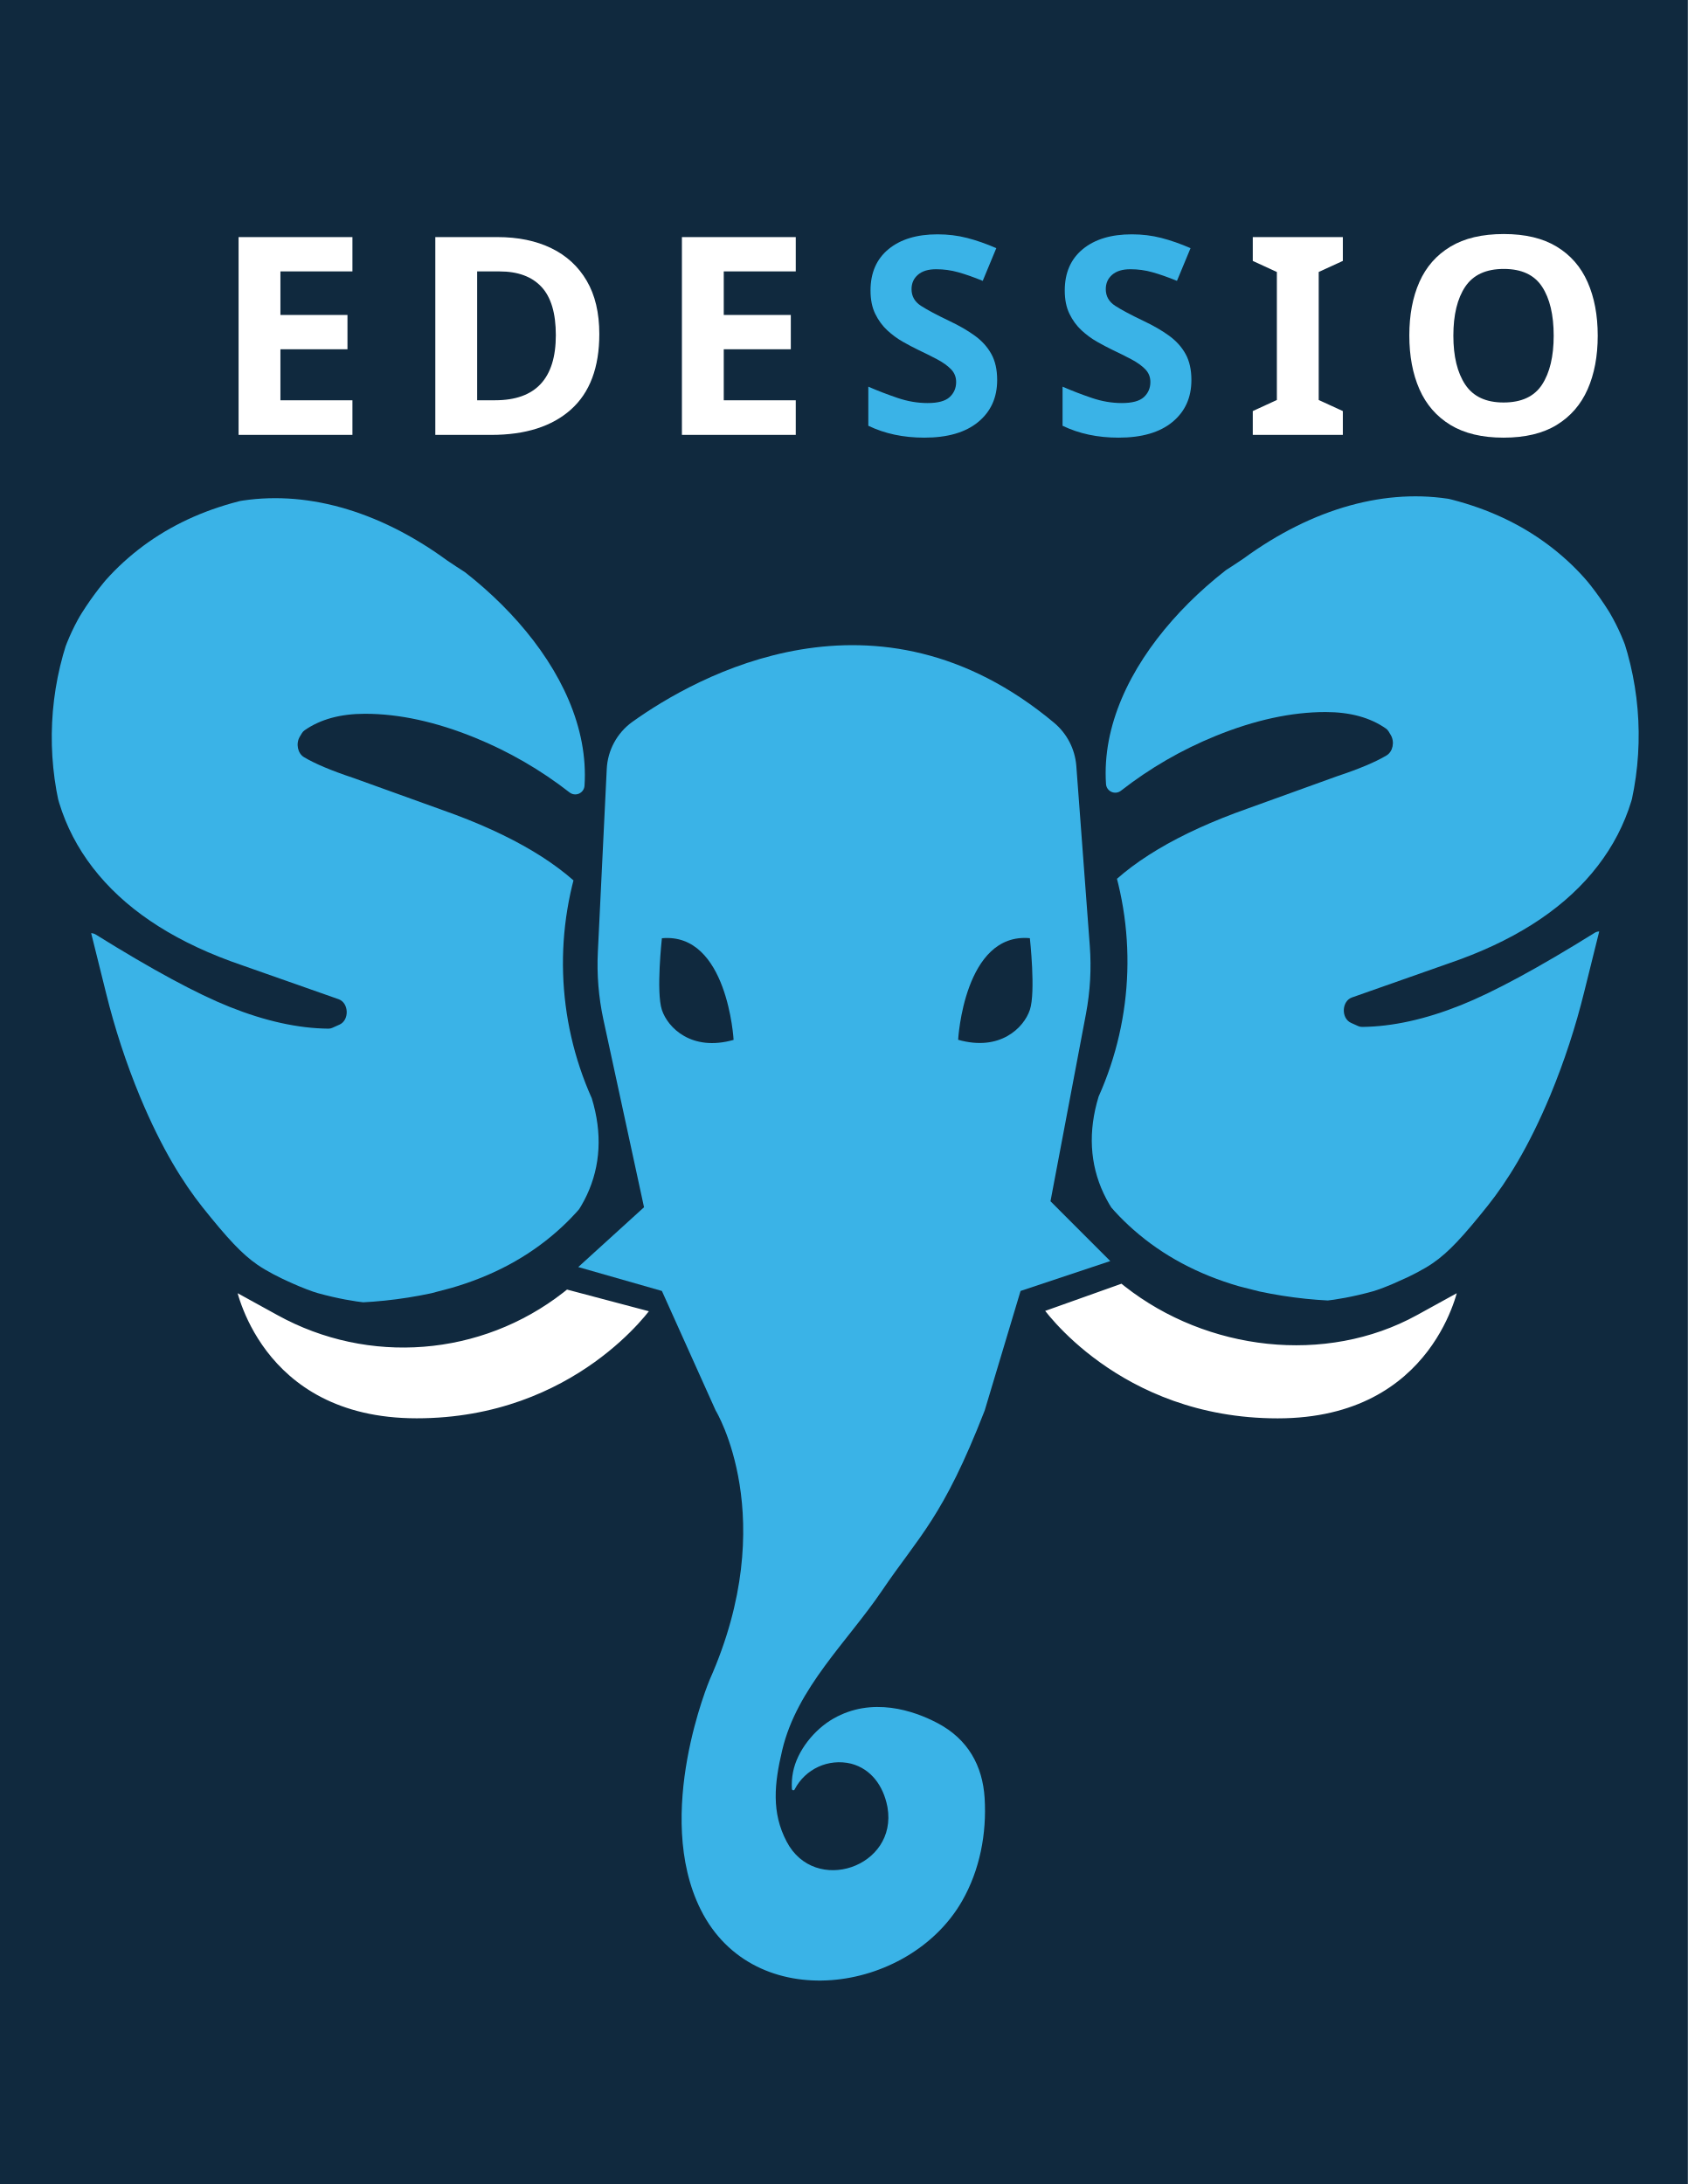
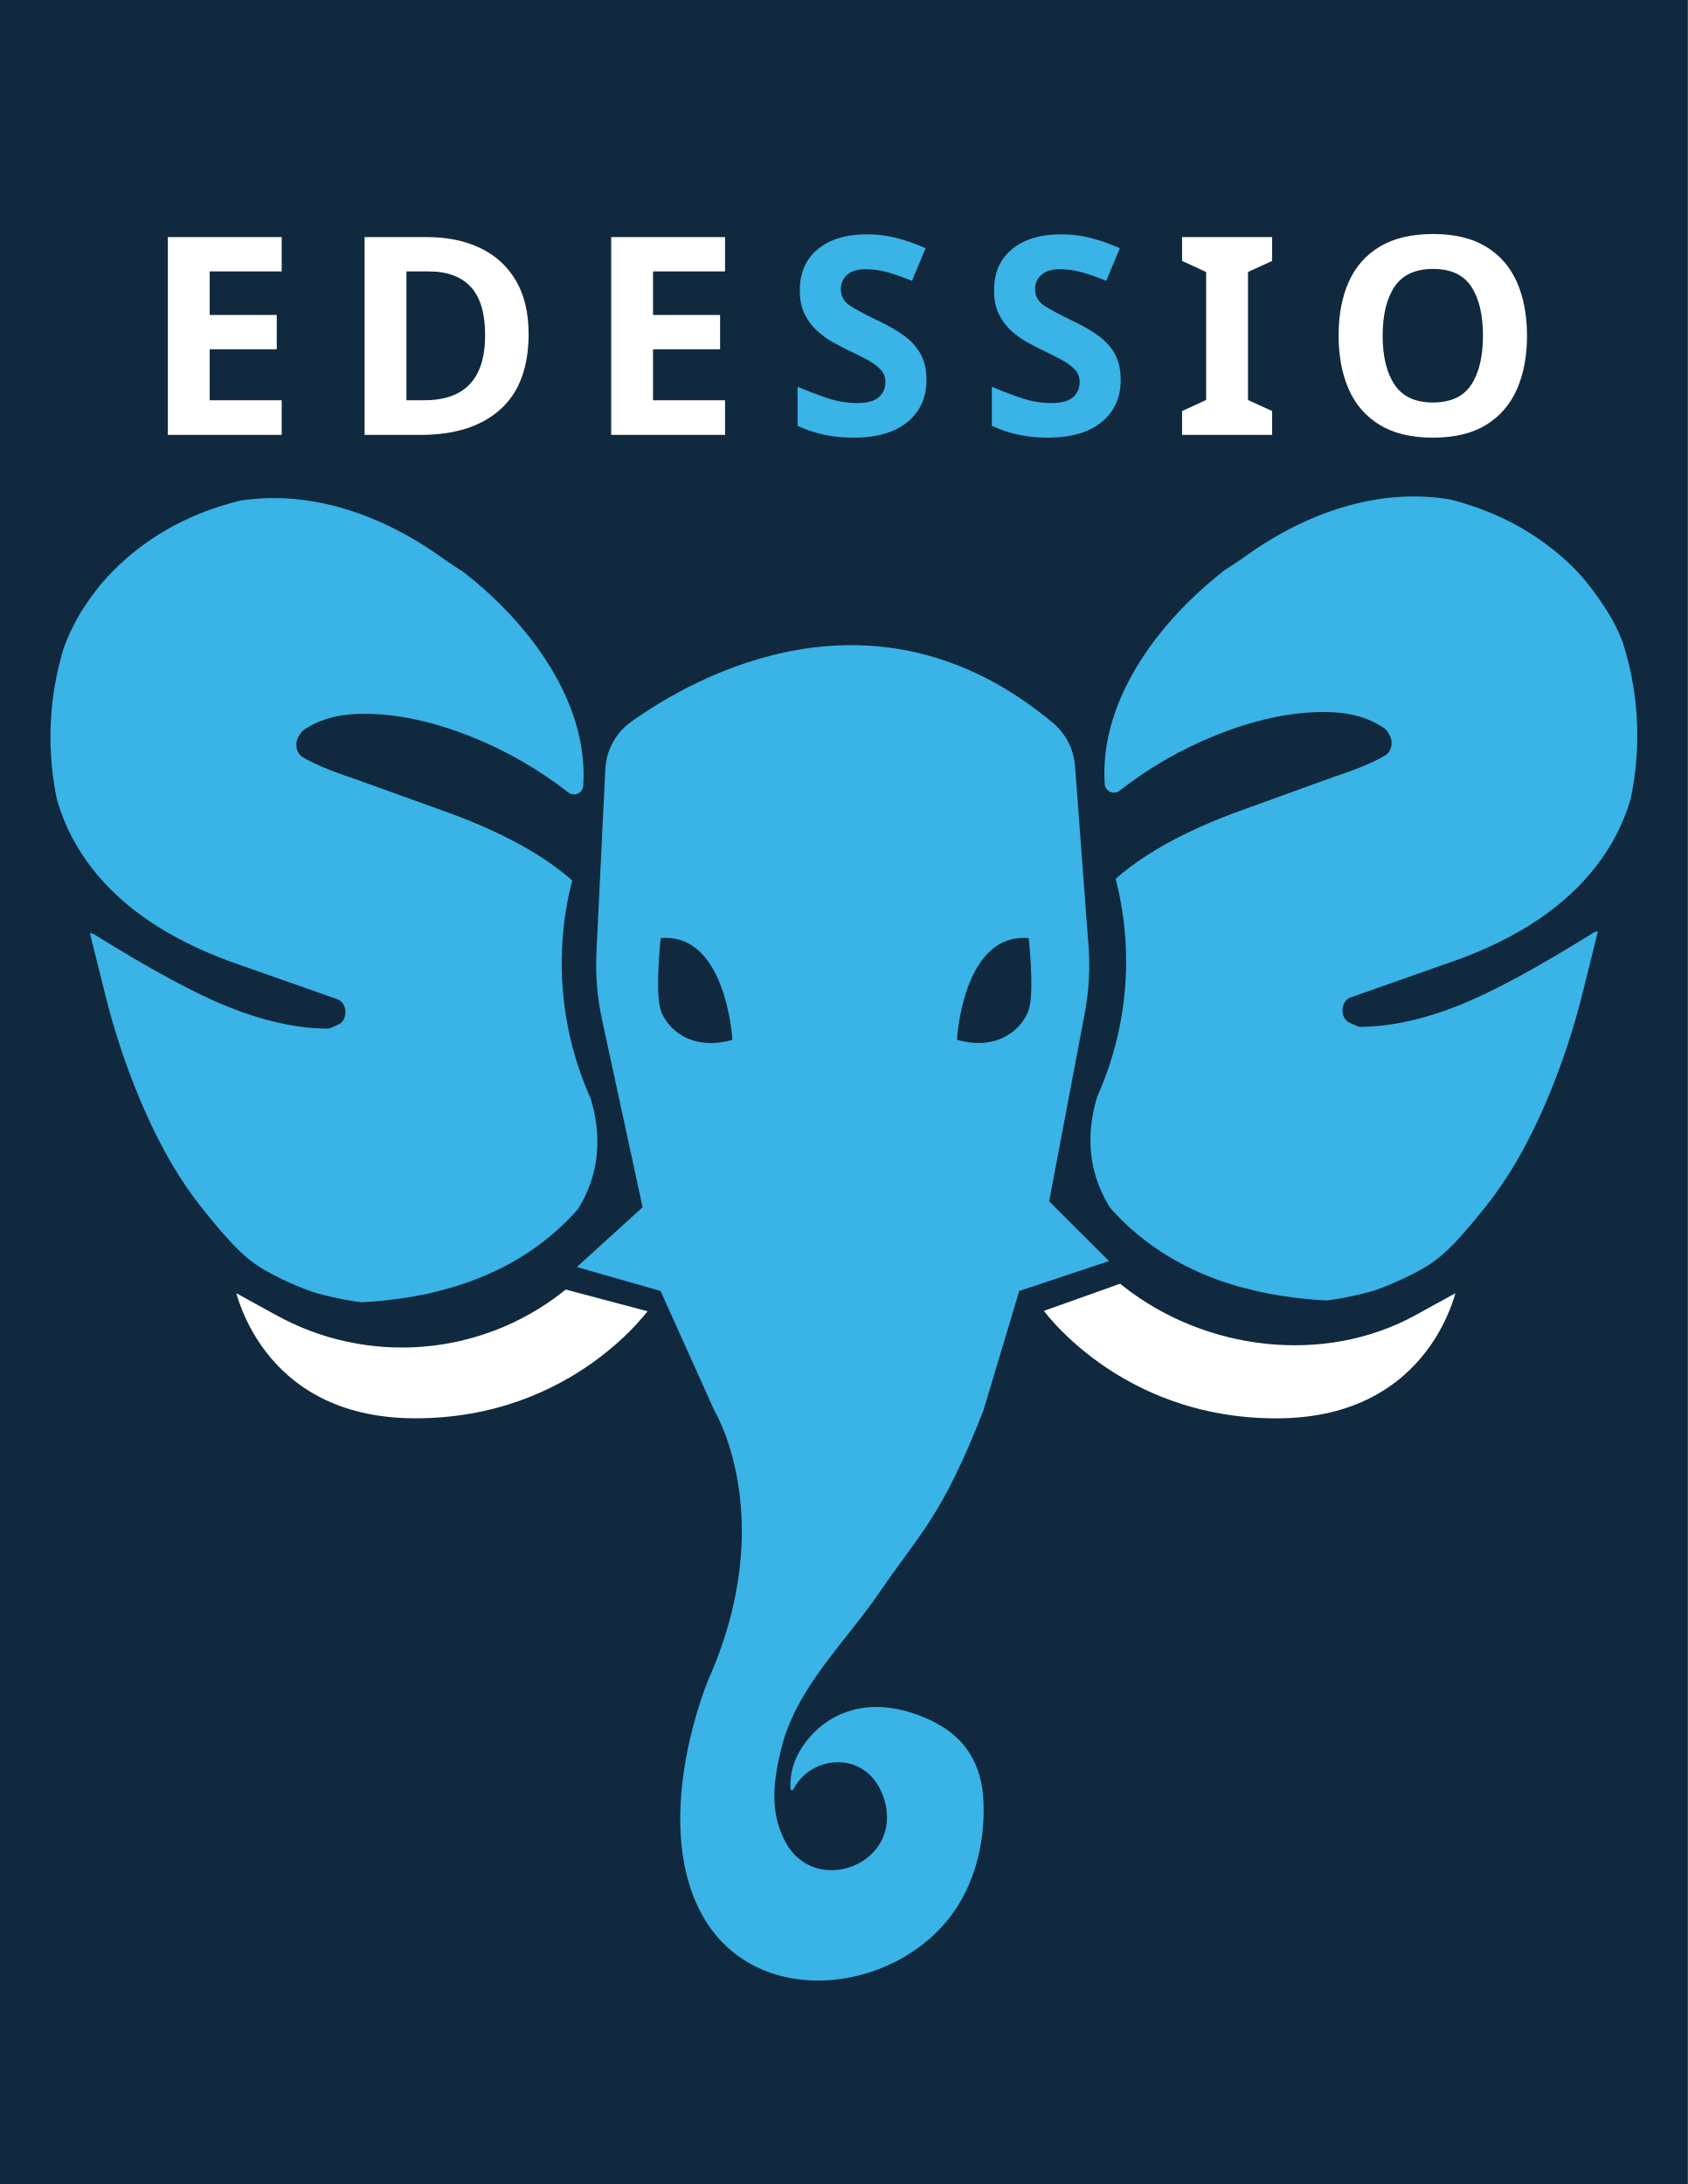
<svg xmlns="http://www.w3.org/2000/svg" viewBox="0 0 612 792">
  <defs>
    <style>.cls-1{fill:none;}.cls-2{fill:#10293e;}.cls-3{clip-path:url(#clip-path);}.cls-4{fill:#3ab3e7;}.cls-5,.cls-7{fill:#fff;}.cls-5{stroke:#10293e;stroke-miterlimit:10;stroke-width:3px;}.cls-6{clip-path:url(#clip-path-2);}.cls-7{font-size:100.47px;font-family:Geometric415BT-BlackA, Geometr415 Blk BT;font-weight:800;letter-spacing:0.15em;}</style>
    <clipPath id="clip-path">
-       <path class="cls-1" d="M38.45,360.1A262.33,262.33,0,0,0,50.8,397.79c7.93,19,15.65,31.18,22.64,40,9,11.26,14.19,16.91,19.92,20.87,6.61,4.55,18.22,9.28,21.88,10.28,14.49,4,23.93,4,27,3.91,14.14-.37,25-4.09,33.73-7.84,3-1.29,6.41-2.26,9.44-4,26.39-15.36,36.9-37.43,29.17-62.72h0a120,120,0,0,1-2.82-91.14l3.65-54.79c-.84-.56.53-14.17-.22-14.85-1.26-1.16-49.32-31.54-53.08-34.28-50.62-37-107.16-28.75-136.76,26.49h0a110.82,110.82,0,0,0-3.15,65Z" />
+       <path class="cls-1" d="M38,360.1a263.58,263.58,0,0,0,12.35,37.69c7.93,19,15.65,31.18,22.64,40,9,11.26,14.19,16.91,19.92,20.87,6.61,4.55,18.22,9.28,21.88,10.28,14.5,4,23.93,4,27,3.91,14.15-.37,25-4.09,33.73-7.84,3-1.29,6.41-2.26,9.44-4,26.39-15.36,36.9-37.43,29.18-62.72h0a120,120,0,0,1-2.83-91.14l3.65-54.79c-.84-.56.53-14.17-.22-14.85-1.26-1.16-49.32-31.54-53.08-34.28C111,166.2,54.47,174.41,24.87,229.65h0a110.82,110.82,0,0,0-3.14,65Z" />
    </clipPath>
    <clipPath id="clip-path-2">
-       <path class="cls-1" d="M574.48,359.47a262.29,262.29,0,0,1-12.34,37.69c-7.93,19-15.65,31.18-22.64,40-9,11.26-14.19,16.91-19.92,20.87-6.61,4.56-18.23,9.28-21.88,10.28-14.5,4-23.93,4-27,3.92-14.15-.38-24.95-4.1-33.74-7.85-3-1.29-6.41-2.26-9.44-4-26.38-15.36-36.9-37.43-29.17-62.72h0a120,120,0,0,0,2.82-91.14l-3.64-54.79c.84-.56-.53-14.17.21-14.85,1.27-1.16,49.33-31.54,53.09-34.28C501.45,165.57,558,173.78,587.6,229h0a110.82,110.82,0,0,1,3.14,65Z" />
+       <path class="cls-1" d="M574,359.47a263.58,263.58,0,0,1-12.35,37.69c-7.93,19-15.65,31.18-22.64,40-9,11.26-14.19,16.91-19.92,20.87-6.61,4.56-18.22,9.28-21.88,10.28-14.5,4-23.93,4-27,3.92-14.15-.38-24.95-4.1-33.73-7.85-3-1.29-6.41-2.26-9.44-4-26.39-15.36-36.9-37.43-29.18-62.72h0a120,120,0,0,0,2.83-91.14l-3.65-54.79c.84-.56-.53-14.17.22-14.85,1.26-1.16,49.32-31.54,53.08-34.28,50.62-37,107.16-28.75,136.76,26.49h0a110.82,110.82,0,0,1,3.14,65Z" />
    </clipPath>
  </defs>
  <g id="Layer_2" data-name="Layer 2">
    <rect class="cls-2" width="612" height="792" />
  </g>
  <g id="Layer_1" data-name="Layer 1">
    <g class="cls-3">
-       <path class="cls-4" d="M156.31,469a159.24,159.24,0,0,1-33.73,3.5,3.39,3.39,0,0,1-1.4-.3L69.74,449.09a3.33,3.33,0,0,1-1.57-1.44s-21.53-45.71-21.6-46L29.7,342.52a3.35,3.35,0,0,1,5-3.63Q65.4,358,83.23,365.12q19.38,7.75,35.85,7.91a3.29,3.29,0,0,0,1.42-.3l2.59-1.16c3.68-1.65,3.43-7.92-.34-9.23l-.29-.1L87.66,350q-34.2-11.67-51.89-32.72T18.08,267.54q0-40.64,28.51-65.29,28.05-24.28,74.5-24.63a3.37,3.37,0,0,1,2.35.93l7.65,7.29a3.18,3.18,0,0,0,1.09.68c39.59,15.34,82.57,56.22,79.76,98.44h0a3.36,3.36,0,0,1-5.43,2.4,144.27,144.27,0,0,0-34.28-19.84q-21.3-8.67-39.88-8.68c-8.91,0-16.2,2-21.92,6a3.53,3.53,0,0,0-.94,1l-.78,1.3c-1.51,2.51-.8,6.06,1.54,7.45q6,3.58,17.91,7.53l32.38,11.67q38.07,13.44,54.42,32.55t16.35,49.89q0,44.52-29.41,70.37-15.9,14-38.18,20.44" />
+       <path class="cls-4" d="M155.84,469a159.24,159.24,0,0,1-33.73,3.5,3.39,3.39,0,0,1-1.4-.3L69.27,449.09a3.33,3.33,0,0,1-1.57-1.44s-21.53-45.71-21.6-46L29.23,342.52a3.35,3.35,0,0,1,5-3.63Q64.94,358,82.76,365.12q19.38,7.75,35.86,7.91a3.25,3.25,0,0,0,1.41-.3l2.59-1.16c3.68-1.65,3.44-7.92-.34-9.23l-.29-.1L87.2,350Q53,338.32,35.3,317.27T17.62,267.54q0-40.64,28.5-65.29,28-24.28,74.5-24.63a3.37,3.37,0,0,1,2.35.93l7.65,7.29a3.18,3.18,0,0,0,1.09.68c39.59,15.34,82.58,56.22,79.76,98.44h0a3.35,3.35,0,0,1-5.43,2.4,144.08,144.08,0,0,0-34.28-19.84q-21.3-8.67-39.88-8.68-13.36,0-21.91,6a3.27,3.27,0,0,0-.94,1l-.78,1.3c-1.51,2.51-.81,6.06,1.53,7.45q6,3.58,17.91,7.53l32.38,11.67q38.07,13.44,54.43,32.55t16.34,49.89q0,44.52-29.4,70.37-15.91,14-38.19,20.44" />
    </g>
-     <path class="cls-5" d="M237.82,474.63s-28.19,41.2-86.74,41.2S83.89,466,83.89,466l17.44,9.6a92.86,92.86,0,0,0,102-8.07c1.24-1,1.92-1.53,1.92-1.53Z" />
-     <path class="cls-5" d="M530.49,466s-8.67,49.85-67.22,49.85-86.71-41.2-86.71-41.2l30.36-10.82s.66.56,1.93,1.54c29.26,22.95,71.62,28.14,104.2,10.23Z" />
-     <path class="cls-4" d="M319.87,576.74c13.35-19.74,22-26.22,37.18-65.25l13-43.34,32.52-10.84L380.9,435.62l12.87-68A94.66,94.66,0,0,0,395.15,343l-4.89-65.3a22.68,22.68,0,0,0-8.07-15.61c-64.37-53.77-129.71-16.89-152.9-.32A22.38,22.38,0,0,0,220,278.92l-3.22,66.24a94.43,94.43,0,0,0,2,24.54l14.74,68.09-23.85,21.69L240,468.15l19.49,43.34s23.86,39-2.14,97.58c0,0-20.61,48.77-3.26,83.46,19.29,38.6,75.4,30.53,94.72-3.09,6.46-11.23,9-24.48,8.21-37.4-.73-11.76-6.07-21.35-17-27.14-8.84-4.67-23.84-9.67-37.84-1.67-6.87,3.92-13.12,11.61-14.63,19.38a23.78,23.78,0,0,0-.41,6.07.52.52,0,0,0,1,.22,18.2,18.2,0,0,1,20.46-9.33c7.4,1.94,11.68,8.2,13.12,15.42,0,.12.05.24.08.39,3.77,21.68-26.36,32-36.57,12.45-5.56-10.57-4.48-21.05-1.59-33.21C289,612,307.23,595.42,319.87,576.74Zm53.55-236.52s2.17,19.51,0,26-10.84,15.18-26,10.84C347.4,377.08,349.57,338.05,373.42,340.22ZM240,366.24c-2.16-6.51,0-26,0-26,23.83-2.17,26,36.86,26,36.86C250.83,381.42,242.15,372.74,240,366.24Z" />
+     <path class="cls-5" d="M237.35,474.63s-28.19,41.2-86.74,41.2S83.42,466,83.42,466l17.44,9.6a92.86,92.86,0,0,0,102-8.07c1.24-1,1.92-1.53,1.92-1.53Z" />
+     <path class="cls-5" d="M530,466s-8.67,49.85-67.21,49.85-86.71-41.2-86.71-41.2l30.35-10.82s.66.56,1.93,1.54c29.26,22.95,71.63,28.14,104.2,10.23Z" />
+     <path class="cls-4" d="M319.4,576.74c13.35-19.74,22-26.22,37.18-65.25l13-43.34,32.53-10.84-21.69-21.69,12.87-68A94.66,94.66,0,0,0,394.69,343l-4.9-65.3a22.64,22.64,0,0,0-8.07-15.61c-64.36-53.77-129.71-16.89-152.9-.32a22.38,22.38,0,0,0-9.33,17.13l-3.22,66.24a94.43,94.43,0,0,0,2,24.54L233,437.79l-23.85,21.69,30.36,8.67L259,511.49s23.85,39-2.15,97.58c0,0-20.61,48.77-3.26,83.46,19.29,38.6,75.4,30.53,94.72-3.09,6.46-11.23,9-24.48,8.21-37.4-.73-11.76-6.06-21.35-17-27.14-8.84-4.67-23.84-9.67-37.84-1.67-6.87,3.92-13.12,11.61-14.63,19.38a24.72,24.72,0,0,0-.41,6.07.52.52,0,0,0,1,.22,18.22,18.22,0,0,1,20.46-9.33c7.4,1.94,11.68,8.2,13.13,15.42,0,.12.05.24.07.39,3.78,21.68-26.36,32-36.57,12.45-5.55-10.57-4.48-21.05-1.58-33.21C288.51,612,306.76,595.42,319.4,576.74ZM373,340.22s2.17,19.51,0,26-10.84,15.18-26,10.84C346.93,377.08,349.1,338.05,373,340.22Zm-133.43,26c-2.17-6.51,0-26,0-26,23.82-2.17,26,36.86,26,36.86C250.36,381.42,241.68,372.74,239.52,366.24Z" />
    <g class="cls-6">
-       <path class="cls-4" d="M456.63,468.33a159.24,159.24,0,0,0,33.73,3.5,3.39,3.39,0,0,0,1.4-.3l51.44-23.07a3.28,3.28,0,0,0,1.57-1.44s21.52-45.71,21.59-46l16.88-59.13a3.35,3.35,0,0,0-5-3.63q-30.68,19.1-48.49,26.23-19.38,7.75-35.86,7.91a3.33,3.33,0,0,1-1.42-.3l-2.58-1.16c-3.68-1.65-3.44-7.92.34-9.23l.29-.1,34.79-12.25q34.22-11.67,51.9-32.72t17.68-49.73q0-40.64-28.5-65.29-28.07-24.28-74.5-24.63a3.35,3.35,0,0,0-2.35.93l-7.66,7.29a3.14,3.14,0,0,1-1.08.68c-39.59,15.34-82.58,56.22-79.77,98.44h0a3.36,3.36,0,0,0,5.44,2.4,143.88,143.88,0,0,1,34.28-19.84q21.3-8.67,39.88-8.68,13.37,0,21.91,6a3.39,3.39,0,0,1,.94,1l.78,1.3c1.51,2.51.81,6.06-1.53,7.45q-6,3.58-17.91,7.53L452.4,293.2Q414.32,306.66,398,325.75t-16.34,49.89q0,44.52,29.4,70.37,15.92,14,38.19,20.44" />
+       <path class="cls-4" d="M456.16,468.33a159.24,159.24,0,0,0,33.73,3.5,3.39,3.39,0,0,0,1.4-.3l51.44-23.07A3.28,3.28,0,0,0,544.3,447s21.53-45.71,21.6-46l16.87-59.13a3.35,3.35,0,0,0-5-3.63q-30.68,19.1-48.49,26.23-19.38,7.75-35.86,7.91a3.25,3.25,0,0,1-1.41-.3l-2.59-1.16c-3.68-1.65-3.44-7.92.34-9.23l.29-.1,34.79-12.25q34.22-11.67,51.9-32.72t17.68-49.73q0-40.64-28.5-65.29-28.05-24.28-74.5-24.63a3.37,3.37,0,0,0-2.35.93l-7.65,7.29a3.18,3.18,0,0,1-1.09.68c-39.59,15.34-82.58,56.22-79.76,98.44h0a3.35,3.35,0,0,0,5.43,2.4,144.08,144.08,0,0,1,34.28-19.84q21.3-8.67,39.88-8.68,13.36,0,21.91,6a3.27,3.27,0,0,1,.94,1l.78,1.3c1.51,2.51.81,6.06-1.53,7.45q-6,3.58-17.91,7.53L451.93,293.2q-38.07,13.46-54.43,32.55t-16.34,49.89q0,44.52,29.4,70.37,15.92,14,38.19,20.44" />
    </g>
-     <text class="cls-7" transform="translate(77.46 157.71)">EDE<tspan class="cls-4" x="232.76" y="0">SS</tspan>
+     <text class="cls-7" transform="translate(51.82 157.71)">EDE<tspan class="cls-4" x="232.76" y="0">SS</tspan>
      <tspan x="373.57" y="0">IO</tspan>
    </text>
  </g>
</svg>
